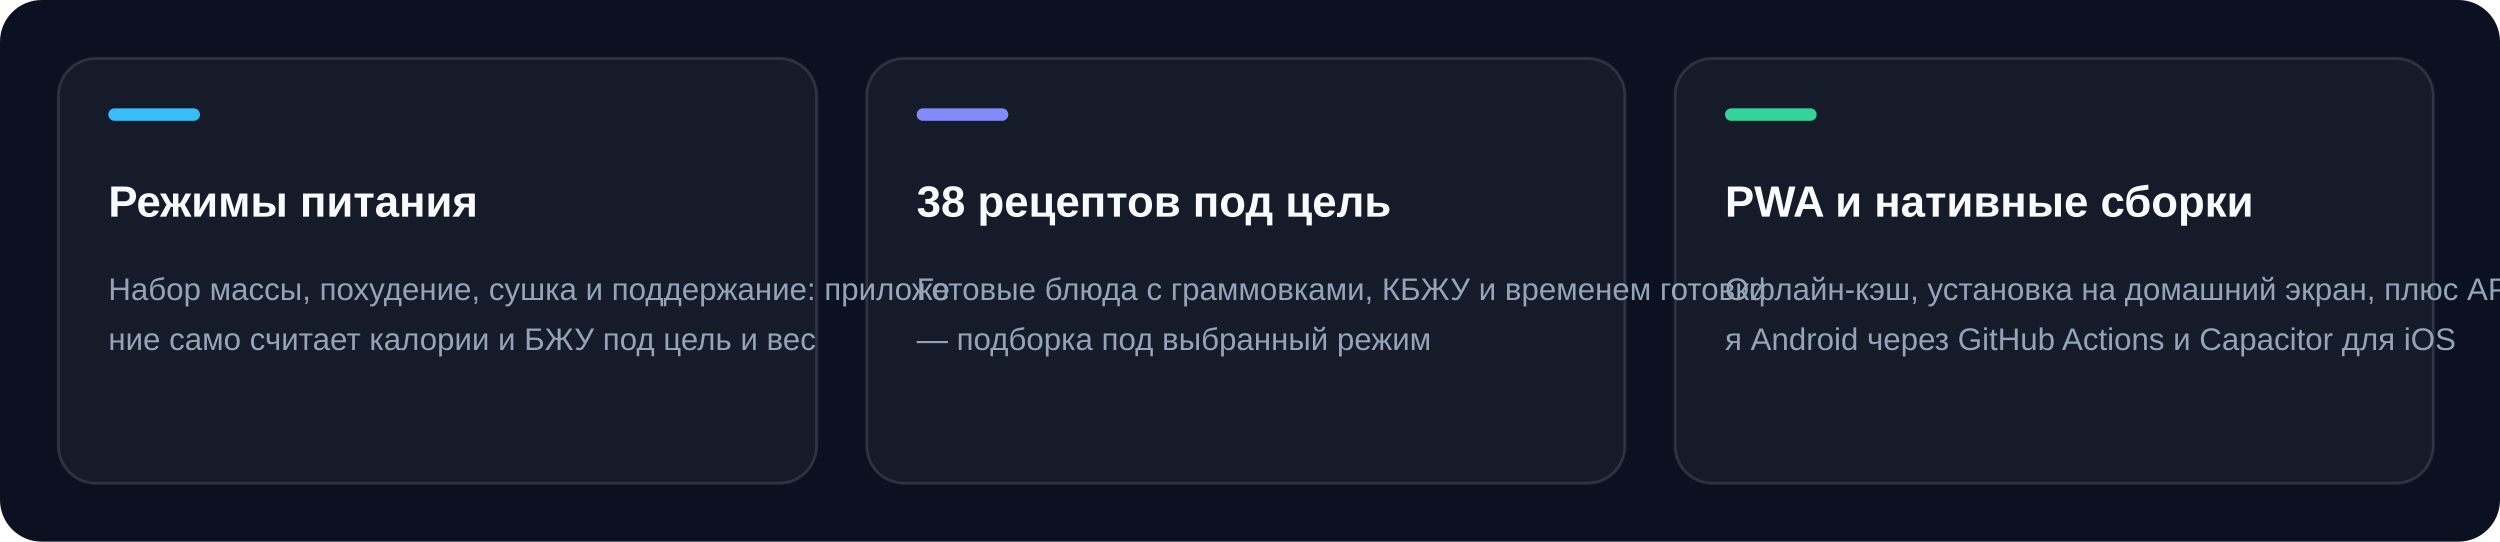
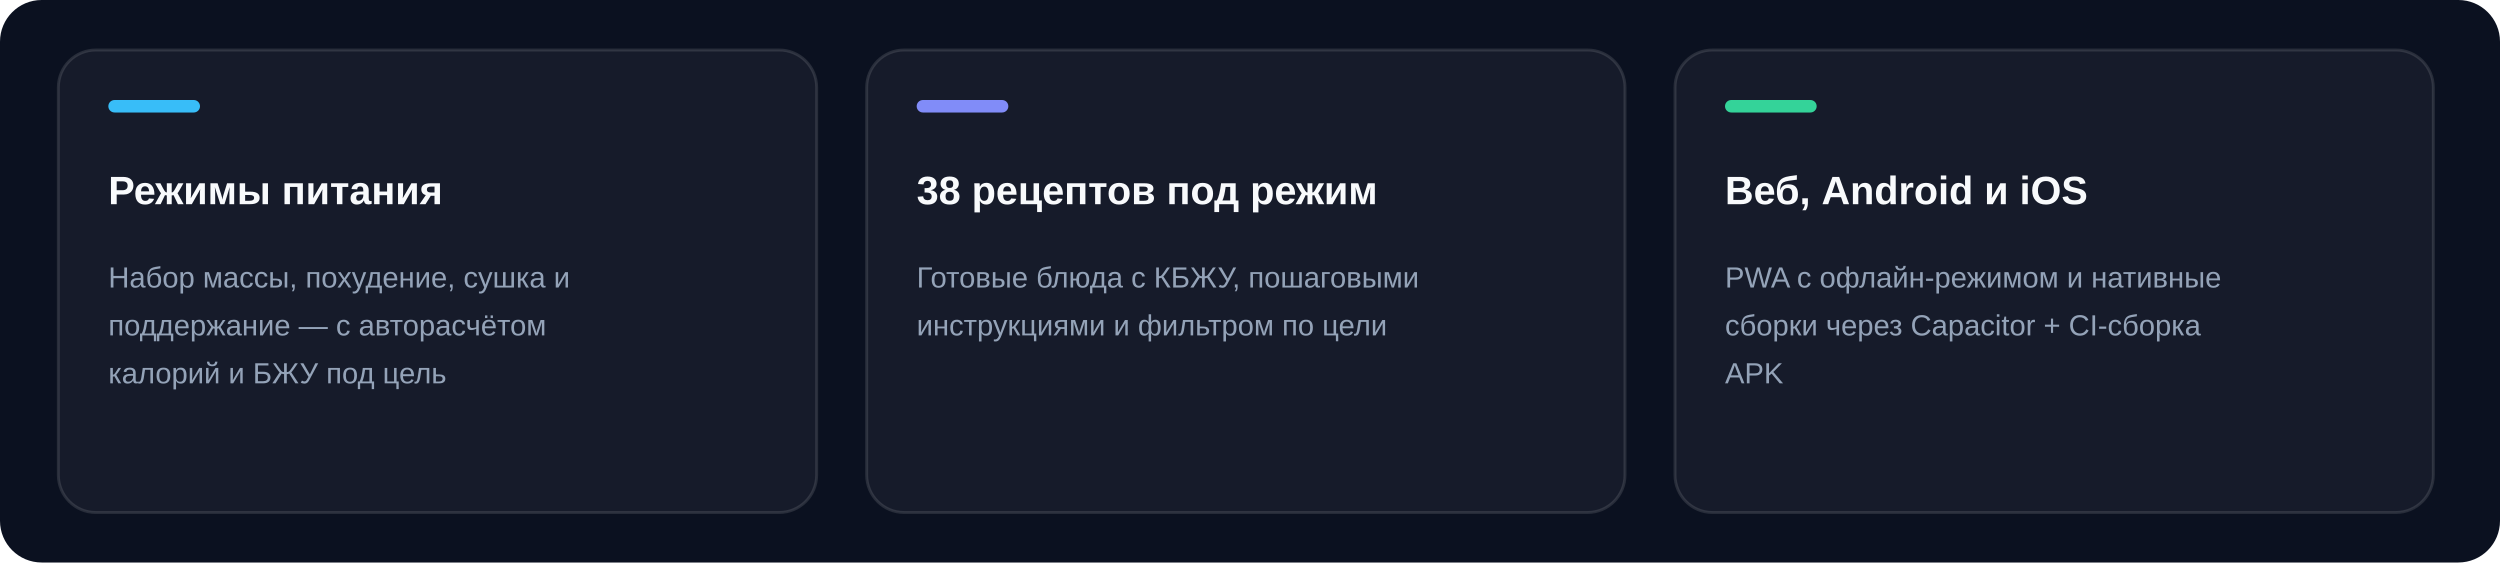
- <svg xmlns="http://www.w3.org/2000/svg" width="1200" height="260" viewBox="0 0 1200 260">
-   <rect width="1200" height="260" rx="20" fill="#0b1120" />
-   <g transform="translate(28, 28)">
-     <rect width="364" height="204" rx="18" fill="rgba(255,255,255,0.045)" stroke="rgba(255,255,255,0.12)" stroke-width="1.4" />
-     <rect x="24" y="24" width="44" height="6" rx="3" fill="#38bdf8" />
-     <text x="24" y="76" fill="#f8fafc" font-family="Segoe UI, Arial, sans-serif" font-size="21" font-weight="700">Режимы питания</text>
-     <text x="24" y="116" fill="#94a3b8" font-family="Segoe UI, Arial, sans-serif" font-size="15">Набор массы, похудение, сушка и поддержание: приложе</text>
-     <text x="24" y="140" fill="#94a3b8" font-family="Segoe UI, Arial, sans-serif" font-size="15">ние само считает калории и БЖУ под цель и вес</text>
+ <svg xmlns="http://www.w3.org/2000/svg" width="1200" height="270" viewBox="0 0 1200 270">
+   <defs>
+     <clipPath id="cardClip0">
+       <rect x="16" y="16" width="332" height="190" rx="10" />
+     </clipPath>
+     <clipPath id="cardClip1">
+       <rect x="16" y="16" width="332" height="190" rx="10" />
+     </clipPath>
+     <clipPath id="cardClip2">
+       <rect x="16" y="16" width="332" height="190" rx="10" />
+     </clipPath>
+   </defs>
+   <rect width="1200" height="270" rx="20" fill="#0b1120" />
+   <g transform="translate(28, 24)">
+     <rect width="364" height="222" rx="18" fill="rgba(255,255,255,0.045)" stroke="rgba(255,255,255,0.12)" stroke-width="1.4" />
+     <g clip-path="url(#cardClip0)">
+       <rect x="24" y="24" width="44" height="6" rx="3" fill="#38bdf8" />
+       <text x="24" y="74" fill="#f8fafc" font-family="Segoe UI, Arial, sans-serif" font-size="19" font-weight="700">Режимы питания</text>
+       <text x="24" y="114" fill="#94a3b8" font-family="Segoe UI, Arial, sans-serif" font-size="14">Набор массы, похудение, сушка и</text>
+       <text x="24" y="137" fill="#94a3b8" font-family="Segoe UI, Arial, sans-serif" font-size="14">поддержание — с авторасчётом</text>
+       <text x="24" y="160" fill="#94a3b8" font-family="Segoe UI, Arial, sans-serif" font-size="14">калорий и БЖУ под цель</text>
+     </g>
  </g>
-   <g transform="translate(416, 28)">
-     <rect width="364" height="204" rx="18" fill="rgba(255,255,255,0.045)" stroke="rgba(255,255,255,0.12)" stroke-width="1.4" />
-     <rect x="24" y="24" width="44" height="6" rx="3" fill="#818cf8" />
-     <text x="24" y="76" fill="#f8fafc" font-family="Segoe UI, Arial, sans-serif" font-size="21" font-weight="700">38 рецептов под цель</text>
-     <text x="24" y="116" fill="#94a3b8" font-family="Segoe UI, Arial, sans-serif" font-size="15">Готовые блюда с граммовками, КБЖУ и временем готовки</text>
-     <text x="24" y="140" fill="#94a3b8" font-family="Segoe UI, Arial, sans-serif" font-size="15"> — подборка под выбранный режим</text>
+   <g transform="translate(416, 24)">
+     <rect width="364" height="222" rx="18" fill="rgba(255,255,255,0.045)" stroke="rgba(255,255,255,0.12)" stroke-width="1.4" />
+     <g clip-path="url(#cardClip1)">
+       <rect x="24" y="24" width="44" height="6" rx="3" fill="#818cf8" />
+       <text x="24" y="74" fill="#f8fafc" font-family="Segoe UI, Arial, sans-serif" font-size="19" font-weight="700">38 рецептов под режим</text>
+       <text x="24" y="114" fill="#94a3b8" font-family="Segoe UI, Arial, sans-serif" font-size="14">Готовые блюда с КБЖУ, пошаговыми</text>
+       <text x="24" y="137" fill="#94a3b8" font-family="Segoe UI, Arial, sans-serif" font-size="14">инструкциями и фильтром по цели</text>
+     </g>
  </g>
-   <g transform="translate(804, 28)">
-     <rect width="364" height="204" rx="18" fill="rgba(255,255,255,0.045)" stroke="rgba(255,255,255,0.12)" stroke-width="1.4" />
-     <rect x="24" y="24" width="44" height="6" rx="3" fill="#34d399" />
-     <text x="24" y="76" fill="#f8fafc" font-family="Segoe UI, Arial, sans-serif" font-size="21" font-weight="700">PWA и нативные сборки</text>
-     <text x="24" y="116" fill="#94a3b8" font-family="Segoe UI, Arial, sans-serif" font-size="15">Офлайн-кэш, установка на домашний экран, плюс APK дл</text>
-     <text x="24" y="140" fill="#94a3b8" font-family="Segoe UI, Arial, sans-serif" font-size="15">я Android через GitHub Actions и Capacitor для iOS</text>
+   <g transform="translate(804, 24)">
+     <rect width="364" height="222" rx="18" fill="rgba(255,255,255,0.045)" stroke="rgba(255,255,255,0.12)" stroke-width="1.4" />
+     <g clip-path="url(#cardClip2)">
+       <rect x="24" y="24" width="44" height="6" rx="3" fill="#34d399" />
+       <text x="24" y="74" fill="#f8fafc" font-family="Segoe UI, Arial, sans-serif" font-size="19" font-weight="700">Веб, Android и iOS</text>
+       <text x="24" y="114" fill="#94a3b8" font-family="Segoe UI, Arial, sans-serif" font-size="14">PWA с офлайн-режимом и нативные</text>
+       <text x="24" y="137" fill="#94a3b8" font-family="Segoe UI, Arial, sans-serif" font-size="14">сборки через Capacitor + CI-сборка</text>
+       <text x="24" y="160" fill="#94a3b8" font-family="Segoe UI, Arial, sans-serif" font-size="14">APK</text>
+     </g>
  </g>
</svg>
